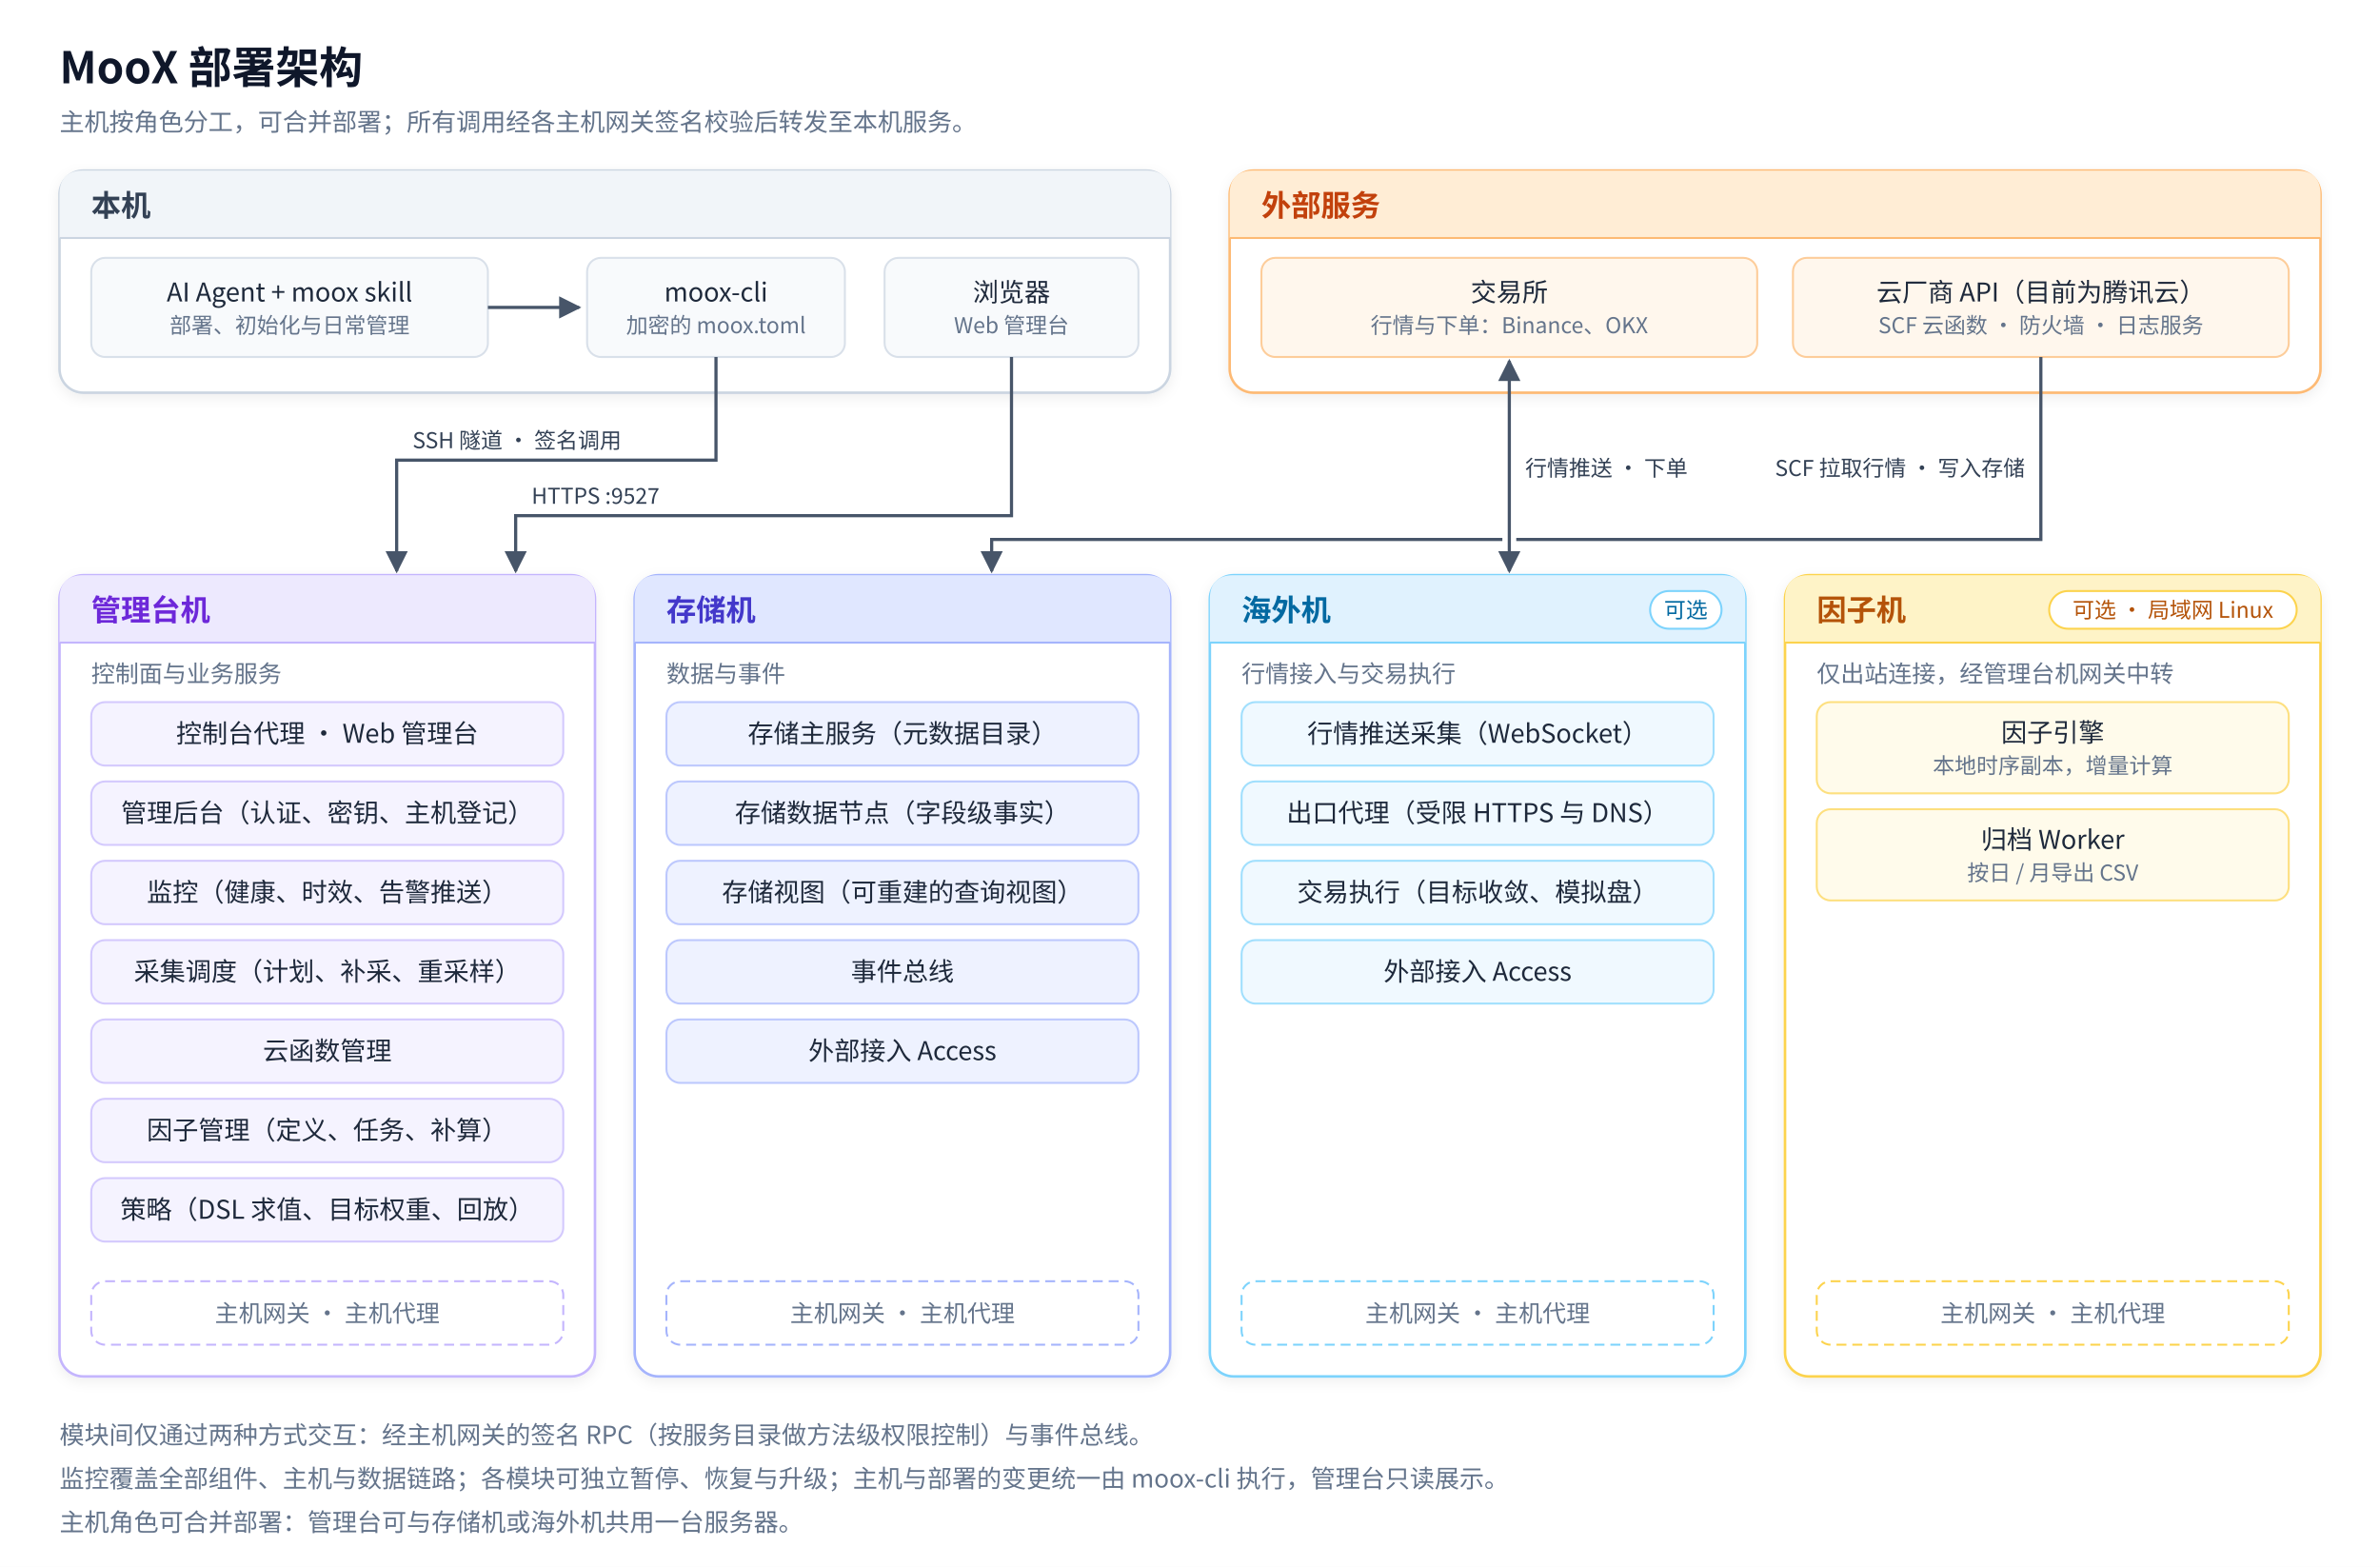
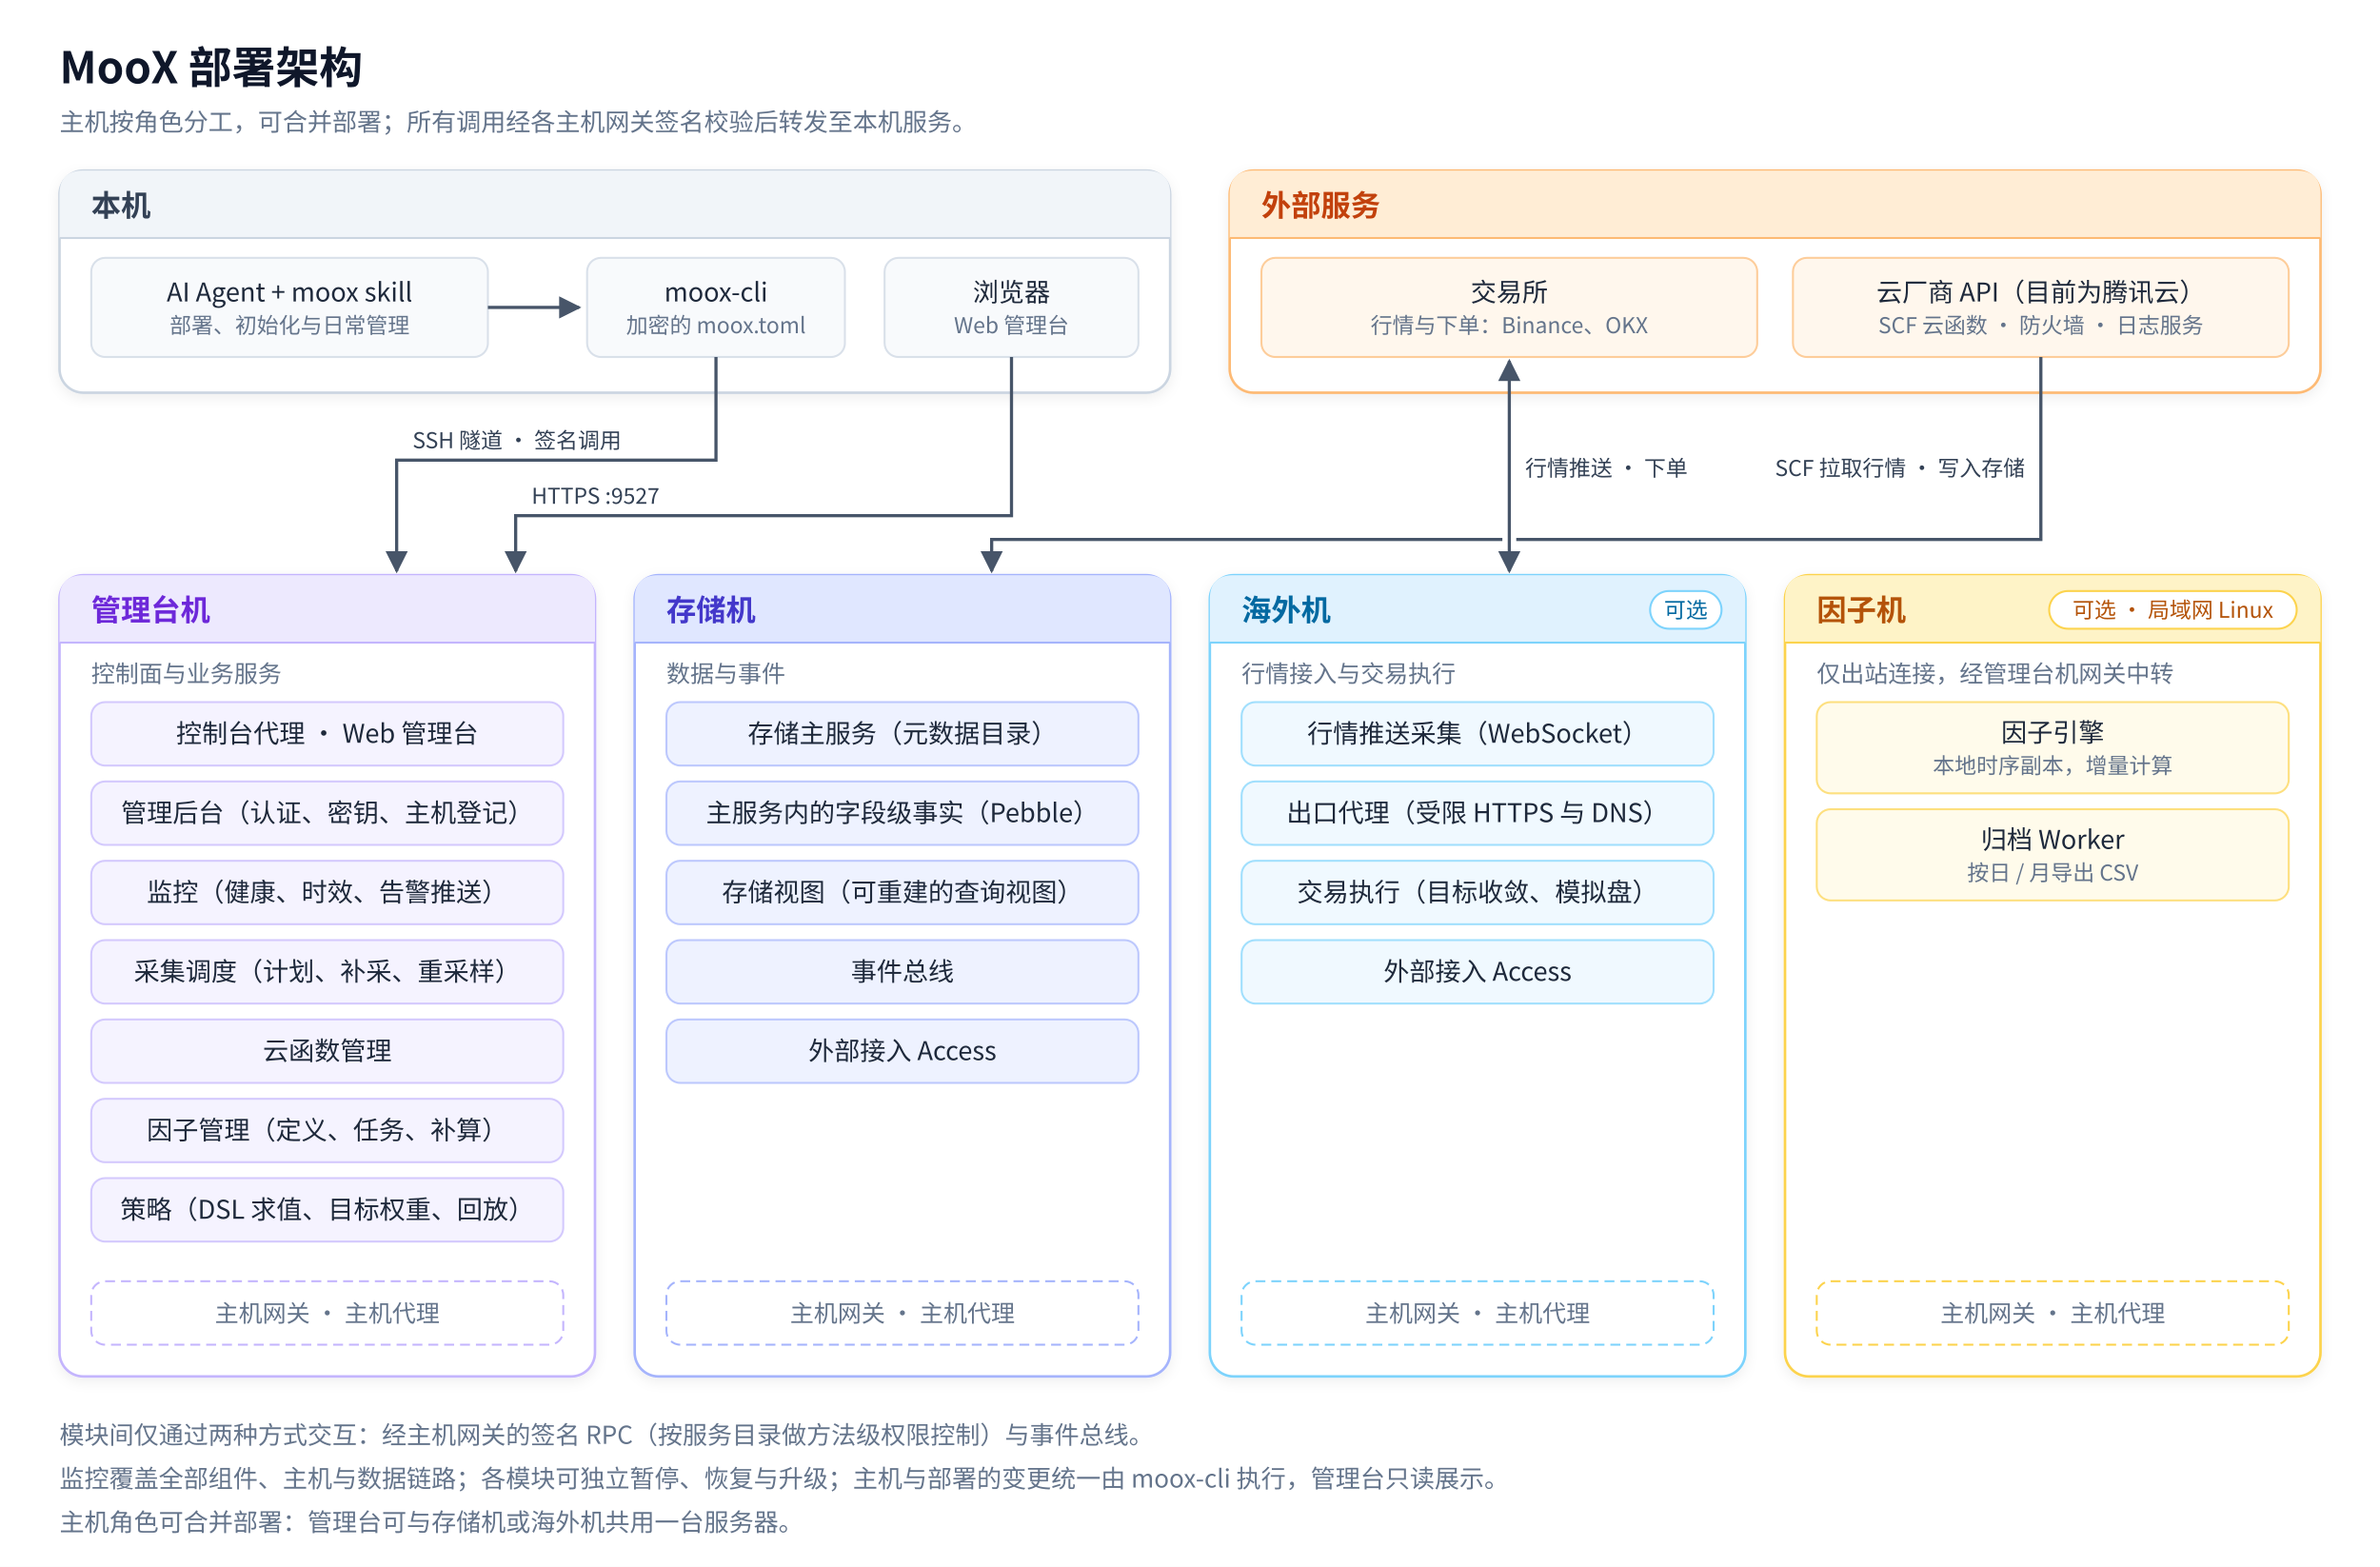
<svg xmlns="http://www.w3.org/2000/svg" viewBox="0 0 1200 790" width="1200" height="790" font-family="-apple-system, BlinkMacSystemFont, 'PingFang SC', 'Hiragino Sans GB', 'Microsoft YaHei', 'Noto Sans CJK SC', sans-serif">
  <defs>
    <marker id="m-end" viewBox="0 0 10 10" refX="9" refY="5" markerWidth="7" markerHeight="7" orient="auto">
      <path d="M0,0 L10,5 L0,10 z" fill="#475569" />
    </marker>
    <marker id="m-start" viewBox="0 0 10 10" refX="9" refY="5" markerWidth="7" markerHeight="7" orient="auto-start-reverse">
      <path d="M0,0 L10,5 L0,10 z" fill="#475569" />
    </marker>
    <filter id="shadow" x="-5%" y="-5%" width="110%" height="125%">
      <feDropShadow dx="0" dy="2" stdDeviation="3" flood-color="#0f172a" flood-opacity="0.07" />
    </filter>
    <style>
      .title { font-size: 22px; font-weight: 700; fill: #0f172a; }
      .lead { font-size: 12.5px; fill: #64748b; }
      .head { font-size: 15px; font-weight: 600; }
      .tag { font-size: 11px; font-weight: 500; }
      .sub { font-size: 12px; fill: #64748b; }
      .chip-text { font-size: 13px; font-weight: 500; fill: #1e293b; }
      .chip-note { font-size: 11px; fill: #64748b; }
      .gw { font-size: 12px; fill: #64748b; }
      .data { stroke: #475569; stroke-width: 1.6; fill: none; }
      .l-data { font-size: 11px; fill: #334155; }
    </style>
  </defs>
  <rect x="0" y="0" width="1200" height="790" fill="#ffffff" />
  <text class="title" x="30" y="42">MooX 部署架构</text>
  <text class="lead" x="30" y="66">主机按角色分工，可合并部署；所有调用经各主机网关签名校验后转发至本机服务。</text>
  <rect x="30" y="86" width="560" height="112" rx="12" fill="#ffffff" stroke="#cbd5e1" stroke-width="1.3" filter="url(#shadow)" />
  <path d="M42,86 H578 Q590,86 590,98 V120 H30 V98 Q30,86 42,86 Z" fill="#f1f5f9" />
  <path d="M30,120 H590" stroke="#cbd5e1" stroke-width="1" />
  <text class="head" x="46" y="109" fill="#334155">本机</text>
  <rect x="46" y="130" width="200" height="50" rx="7" fill="#f8fafc" stroke="#cbd5e1" stroke-opacity="0.7" />
  <text class="chip-text" x="146" y="152.0" text-anchor="middle">AI Agent + moox skill</text>
  <text class="chip-note" x="146" y="168.0" text-anchor="middle">部署、初始化与日常管理</text>
  <rect x="296" y="130" width="130" height="50" rx="7" fill="#f8fafc" stroke="#cbd5e1" stroke-opacity="0.7" />
  <text class="chip-text" x="361" y="152.0" text-anchor="middle">moox-cli</text>
  <text class="chip-note" x="361" y="168.0" text-anchor="middle">加密的 moox.toml</text>
  <rect x="446" y="130" width="128" height="50" rx="7" fill="#f8fafc" stroke="#cbd5e1" stroke-opacity="0.7" />
  <text class="chip-text" x="510" y="152.0" text-anchor="middle">浏览器</text>
  <text class="chip-note" x="510" y="168.0" text-anchor="middle">Web 管理台</text>
  <path class="data" d="M246,155 L292,155" marker-end="url(#m-end)" />
  <rect x="620" y="86" width="550" height="112" rx="12" fill="#ffffff" stroke="#fdba74" stroke-width="1.3" filter="url(#shadow)" />
  <path d="M632,86 H1158 Q1170,86 1170,98 V120 H620 V98 Q620,86 632,86 Z" fill="#ffedd5" />
  <path d="M620,120 H1170" stroke="#fdba74" stroke-width="1" />
  <text class="head" x="636" y="109" fill="#c2410c">外部服务</text>
  <rect x="636" y="130" width="250" height="50" rx="7" fill="#fff7ed" stroke="#fdba74" stroke-opacity="0.7" />
  <text class="chip-text" x="761" y="152.0" text-anchor="middle">交易所</text>
  <text class="chip-note" x="761" y="168.0" text-anchor="middle">行情与下单：Binance、OKX</text>
  <rect x="904" y="130" width="250" height="50" rx="7" fill="#fff7ed" stroke="#fdba74" stroke-opacity="0.7" />
  <text class="chip-text" x="1029" y="152.0" text-anchor="middle">云厂商 API（目前为腾讯云）</text>
  <text class="chip-note" x="1029" y="168.0" text-anchor="middle">SCF 云函数 · 防火墙 · 日志服务</text>
  <path class="data" d="M361,180 L361,232 L200,232 L200,288" marker-end="url(#m-end)" />
  <text class="l-data" x="208" y="226">SSH 隧道 · 签名调用</text>
  <path class="data" d="M510,180 L510,260 L260,260 L260,288" marker-end="url(#m-end)" />
  <text class="l-data" x="268" y="254">HTTPS :9527</text>
  <path class="data" d="M1029,180 L1029,272 L500,272 L500,288" marker-end="url(#m-end)" />
  <text class="l-data" x="1021" y="240" text-anchor="end">SCF 拉取行情 · 写入存储</text>
  <path d="M761,265 L761,279" stroke="#ffffff" stroke-width="7" />
  <path class="data" d="M761,182 L761,288" marker-end="url(#m-end)" marker-start="url(#m-start)" />
  <text class="l-data" x="769" y="240">行情推送 · 下单</text>
  <rect x="30" y="290" width="270" height="404" rx="12" fill="#ffffff" stroke="#c4b5fd" stroke-width="1.3" filter="url(#shadow)" />
  <path d="M42,290 H288 Q300,290 300,302 V324 H30 V302 Q30,290 42,290 Z" fill="#ede9fe" />
  <path d="M30,324 H300" stroke="#c4b5fd" stroke-width="1" />
  <text class="head" x="46" y="313" fill="#6d28d9">管理台机</text>
  <text class="sub" x="46" y="344">控制面与业务服务</text>
  <rect x="46" y="354" width="238" height="32" rx="7" fill="#f5f3ff" stroke="#c4b5fd" stroke-opacity="0.7" />
  <text class="chip-text" x="165" y="374.5" text-anchor="middle">控制台代理 · Web 管理台</text>
  <rect x="46" y="394" width="238" height="32" rx="7" fill="#f5f3ff" stroke="#c4b5fd" stroke-opacity="0.7" />
  <text class="chip-text" x="165" y="414.5" text-anchor="middle">管理后台（认证、密钥、主机登记）</text>
  <rect x="46" y="434" width="238" height="32" rx="7" fill="#f5f3ff" stroke="#c4b5fd" stroke-opacity="0.7" />
  <text class="chip-text" x="165" y="454.5" text-anchor="middle">监控（健康、时效、告警推送）</text>
  <rect x="46" y="474" width="238" height="32" rx="7" fill="#f5f3ff" stroke="#c4b5fd" stroke-opacity="0.7" />
  <text class="chip-text" x="165" y="494.5" text-anchor="middle">采集调度（计划、补采、重采样）</text>
  <rect x="46" y="514" width="238" height="32" rx="7" fill="#f5f3ff" stroke="#c4b5fd" stroke-opacity="0.7" />
  <text class="chip-text" x="165" y="534.5" text-anchor="middle">云函数管理</text>
  <rect x="46" y="554" width="238" height="32" rx="7" fill="#f5f3ff" stroke="#c4b5fd" stroke-opacity="0.7" />
  <text class="chip-text" x="165" y="574.5" text-anchor="middle">因子管理（定义、任务、补算）</text>
  <rect x="46" y="594" width="238" height="32" rx="7" fill="#f5f3ff" stroke="#c4b5fd" stroke-opacity="0.7" />
  <text class="chip-text" x="165" y="614.5" text-anchor="middle">策略（DSL 求值、目标权重、回放）</text>
  <rect x="46" y="646" width="238" height="32" rx="7" fill="#ffffff" stroke="#c4b5fd" stroke-dasharray="5 3" />
  <text class="gw" x="165" y="666.5" text-anchor="middle">主机网关 · 主机代理</text>
  <rect x="320" y="290" width="270" height="404" rx="12" fill="#ffffff" stroke="#a5b4fc" stroke-width="1.3" filter="url(#shadow)" />
  <path d="M332,290 H578 Q590,290 590,302 V324 H320 V302 Q320,290 332,290 Z" fill="#e0e7ff" />
  <path d="M320,324 H590" stroke="#a5b4fc" stroke-width="1" />
  <text class="head" x="336" y="313" fill="#4338ca">存储机</text>
  <text class="sub" x="336" y="344">数据与事件</text>
  <rect x="336" y="354" width="238" height="32" rx="7" fill="#eef2ff" stroke="#a5b4fc" stroke-opacity="0.7" />
  <text class="chip-text" x="455" y="374.5" text-anchor="middle">存储主服务（元数据目录）</text>
  <rect x="336" y="394" width="238" height="32" rx="7" fill="#eef2ff" stroke="#a5b4fc" stroke-opacity="0.7" />
-   <text class="chip-text" x="455" y="414.5" text-anchor="middle">存储数据节点（字段级事实）</text>
+   <text class="chip-text" x="455" y="414.5" text-anchor="middle">主服务内的字段级事实（Pebble）</text>
  <rect x="336" y="434" width="238" height="32" rx="7" fill="#eef2ff" stroke="#a5b4fc" stroke-opacity="0.7" />
  <text class="chip-text" x="455" y="454.5" text-anchor="middle">存储视图（可重建的查询视图）</text>
  <rect x="336" y="474" width="238" height="32" rx="7" fill="#eef2ff" stroke="#a5b4fc" stroke-opacity="0.7" />
  <text class="chip-text" x="455" y="494.5" text-anchor="middle">事件总线</text>
  <rect x="336" y="514" width="238" height="32" rx="7" fill="#eef2ff" stroke="#a5b4fc" stroke-opacity="0.7" />
  <text class="chip-text" x="455" y="534.5" text-anchor="middle">外部接入 Access</text>
  <rect x="336" y="646" width="238" height="32" rx="7" fill="#ffffff" stroke="#a5b4fc" stroke-dasharray="5 3" />
  <text class="gw" x="455" y="666.5" text-anchor="middle">主机网关 · 主机代理</text>
  <rect x="610" y="290" width="270" height="404" rx="12" fill="#ffffff" stroke="#7dd3fc" stroke-width="1.3" filter="url(#shadow)" />
  <path d="M622,290 H868 Q880,290 880,302 V324 H610 V302 Q610,290 622,290 Z" fill="#e0f2fe" />
  <path d="M610,324 H880" stroke="#7dd3fc" stroke-width="1" />
  <text class="head" x="626" y="313" fill="#0369a1">海外机</text>
  <rect x="832.0" y="298" width="36.0" height="19" rx="9.5" fill="#ffffff" stroke="#7dd3fc" />
  <text class="tag" x="850.0" y="311.5" text-anchor="middle" fill="#0369a1">可选</text>
  <text class="sub" x="626" y="344">行情接入与交易执行</text>
  <rect x="626" y="354" width="238" height="32" rx="7" fill="#f0f9ff" stroke="#7dd3fc" stroke-opacity="0.7" />
  <text class="chip-text" x="745" y="374.5" text-anchor="middle">行情推送采集（WebSocket）</text>
  <rect x="626" y="394" width="238" height="32" rx="7" fill="#f0f9ff" stroke="#7dd3fc" stroke-opacity="0.7" />
  <text class="chip-text" x="745" y="414.5" text-anchor="middle">出口代理（受限 HTTPS 与 DNS）</text>
  <rect x="626" y="434" width="238" height="32" rx="7" fill="#f0f9ff" stroke="#7dd3fc" stroke-opacity="0.7" />
  <text class="chip-text" x="745" y="454.5" text-anchor="middle">交易执行（目标收敛、模拟盘）</text>
  <rect x="626" y="474" width="238" height="32" rx="7" fill="#f0f9ff" stroke="#7dd3fc" stroke-opacity="0.7" />
  <text class="chip-text" x="745" y="494.5" text-anchor="middle">外部接入 Access</text>
  <rect x="626" y="646" width="238" height="32" rx="7" fill="#ffffff" stroke="#7dd3fc" stroke-dasharray="5 3" />
  <text class="gw" x="745" y="666.5" text-anchor="middle">主机网关 · 主机代理</text>
  <rect x="900" y="290" width="270" height="404" rx="12" fill="#ffffff" stroke="#fcd34d" stroke-width="1.3" filter="url(#shadow)" />
  <path d="M912,290 H1158 Q1170,290 1170,302 V324 H900 V302 Q900,290 912,290 Z" fill="#fef3c7" />
  <path d="M900,324 H1170" stroke="#fcd34d" stroke-width="1" />
  <text class="head" x="916" y="313" fill="#b45309">因子机</text>
  <rect x="1033.2" y="298" width="124.8" height="19" rx="9.5" fill="#ffffff" stroke="#fcd34d" />
  <text class="tag" x="1095.6" y="311.5" text-anchor="middle" fill="#b45309">可选 · 局域网 Linux</text>
  <text class="sub" x="916" y="344">仅出站连接，经管理台机网关中转</text>
  <rect x="916" y="354" width="238" height="46" rx="7" fill="#fffbeb" stroke="#fcd34d" stroke-opacity="0.7" />
  <text class="chip-text" x="1035" y="374.0" text-anchor="middle">因子引擎</text>
  <text class="chip-note" x="1035" y="390.0" text-anchor="middle">本地时序副本，增量计算</text>
  <rect x="916" y="408" width="238" height="46" rx="7" fill="#fffbeb" stroke="#fcd34d" stroke-opacity="0.7" />
  <text class="chip-text" x="1035" y="428.0" text-anchor="middle">归档 Worker</text>
  <text class="chip-note" x="1035" y="444.0" text-anchor="middle">按日 / 月导出 CSV</text>
  <rect x="916" y="646" width="238" height="32" rx="7" fill="#ffffff" stroke="#fcd34d" stroke-dasharray="5 3" />
  <text class="gw" x="1035" y="666.5" text-anchor="middle">主机网关 · 主机代理</text>
  <text class="lead" x="30" y="728">模块间仅通过两种方式交互：经主机网关的签名 RPC（按服务目录做方法级权限控制）与事件总线。</text>
  <text class="lead" x="30" y="750">监控覆盖全部组件、主机与数据链路；各模块可独立暂停、恢复与升级；主机与部署的变更统一由 moox-cli 执行，管理台只读展示。</text>
  <text class="lead" x="30" y="772">主机角色可合并部署：管理台可与存储机或海外机共用一台服务器。</text>
</svg>
